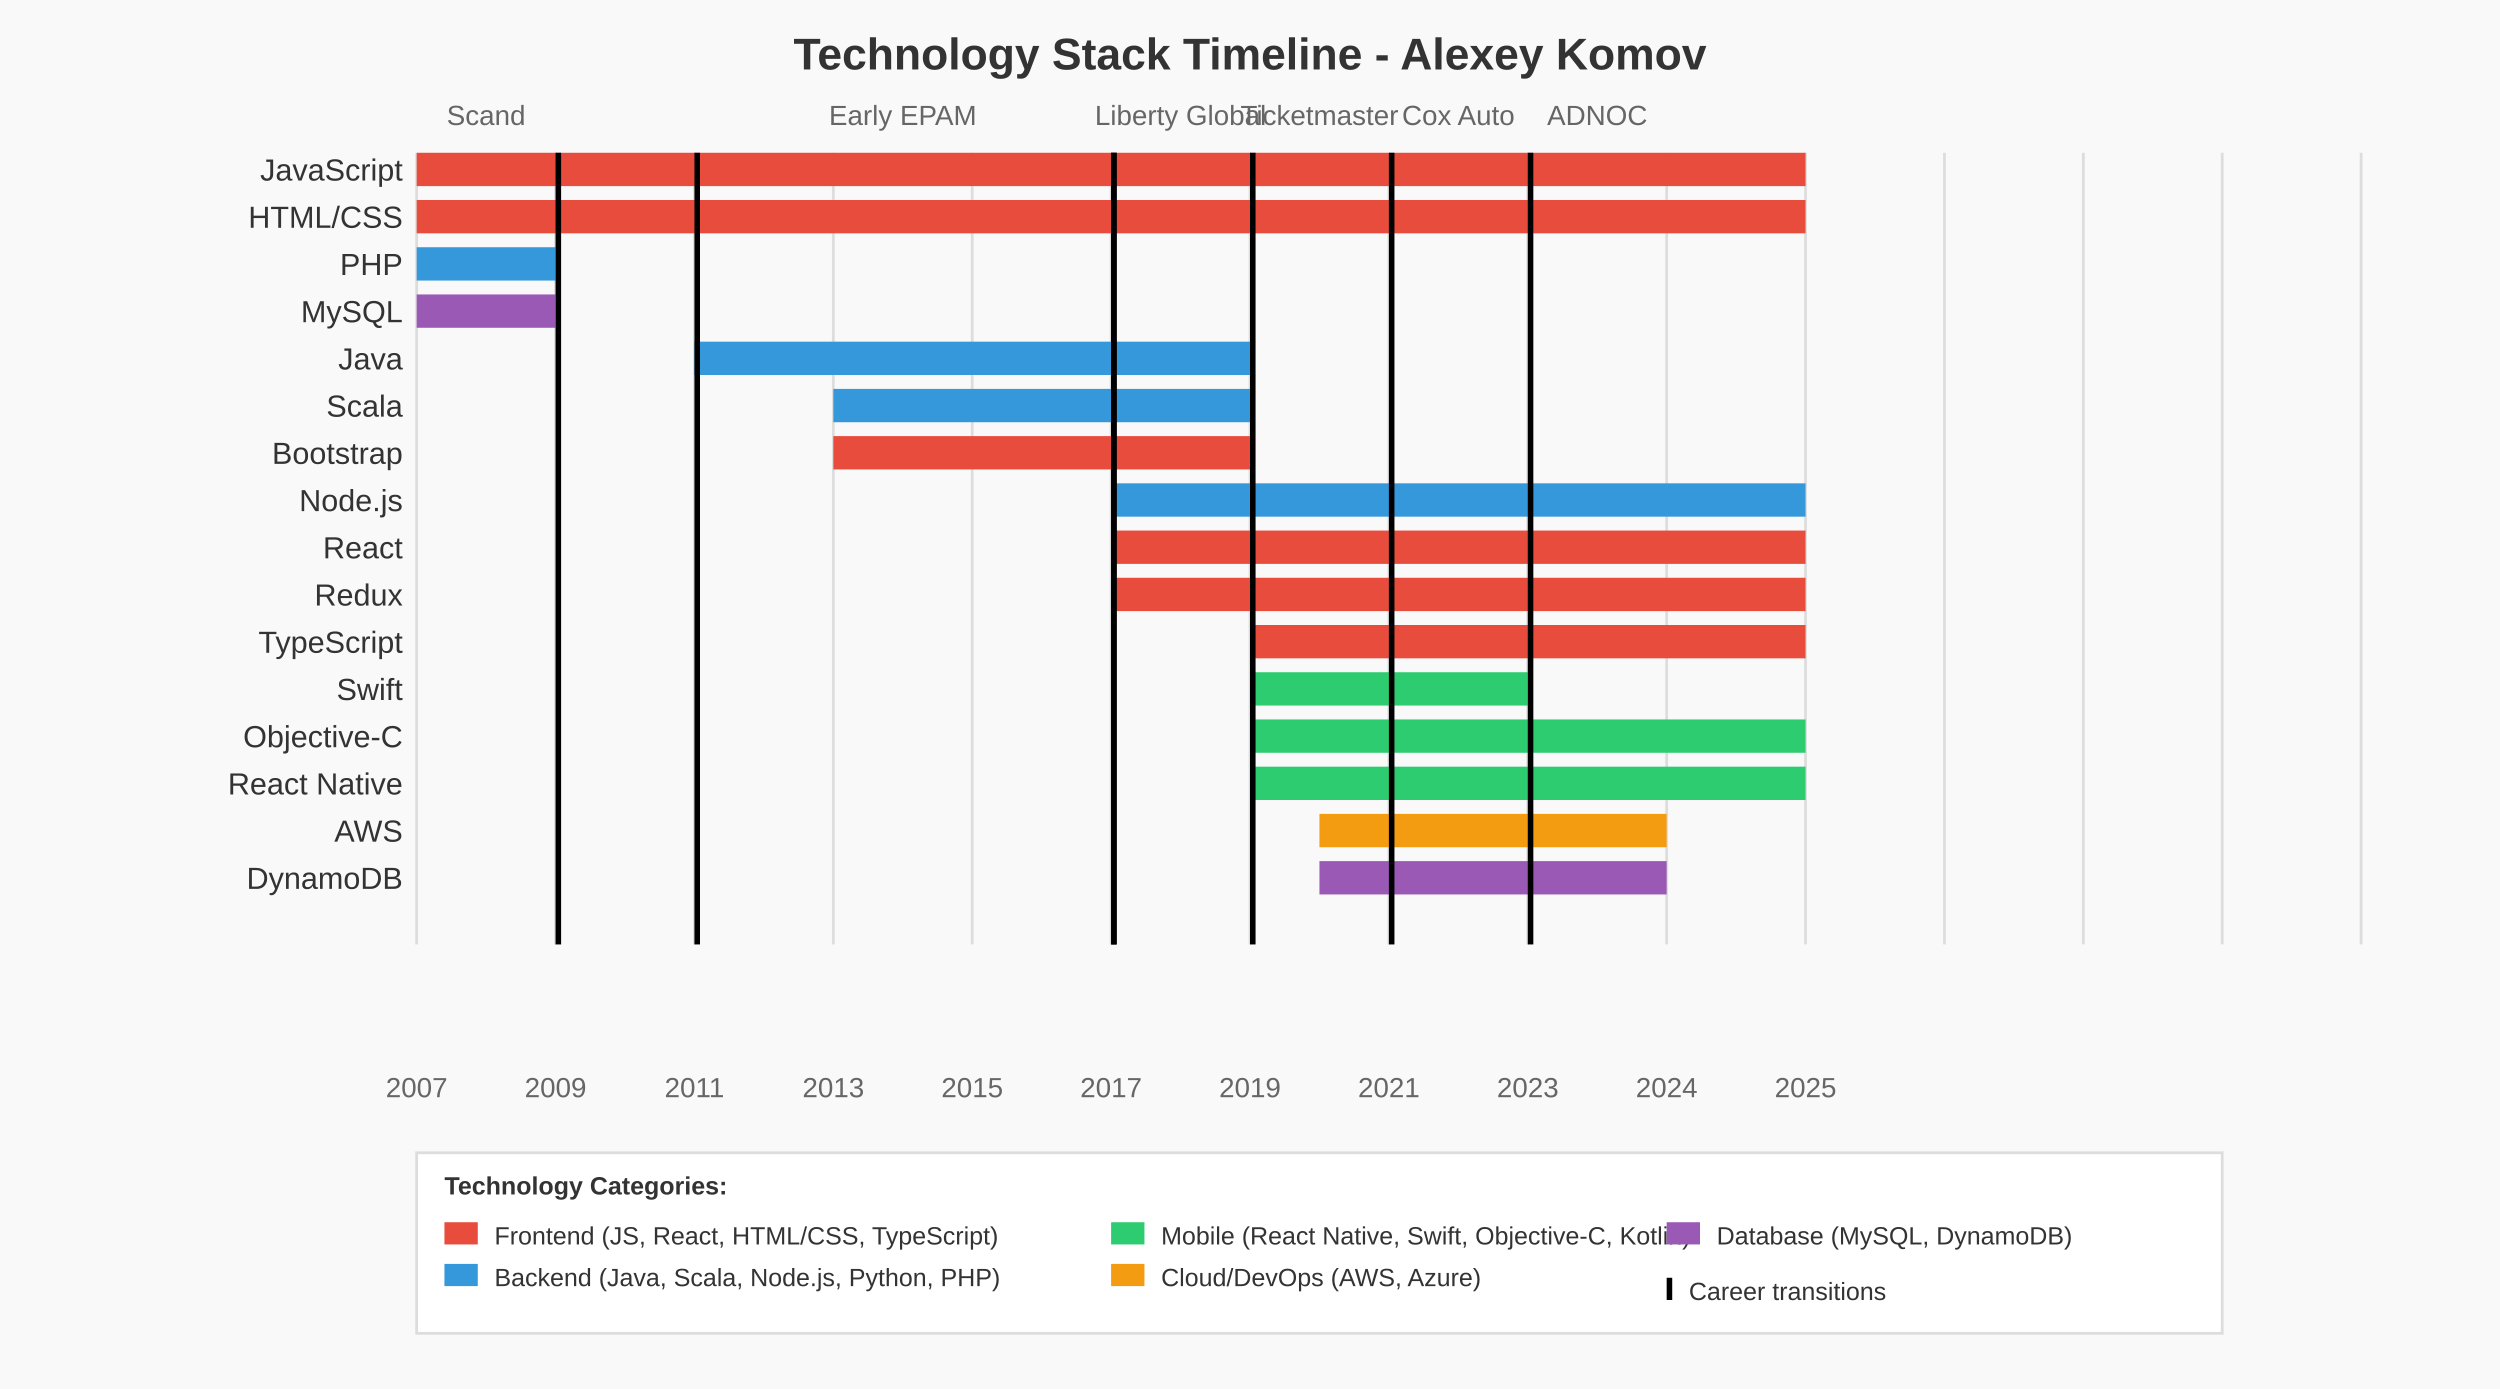
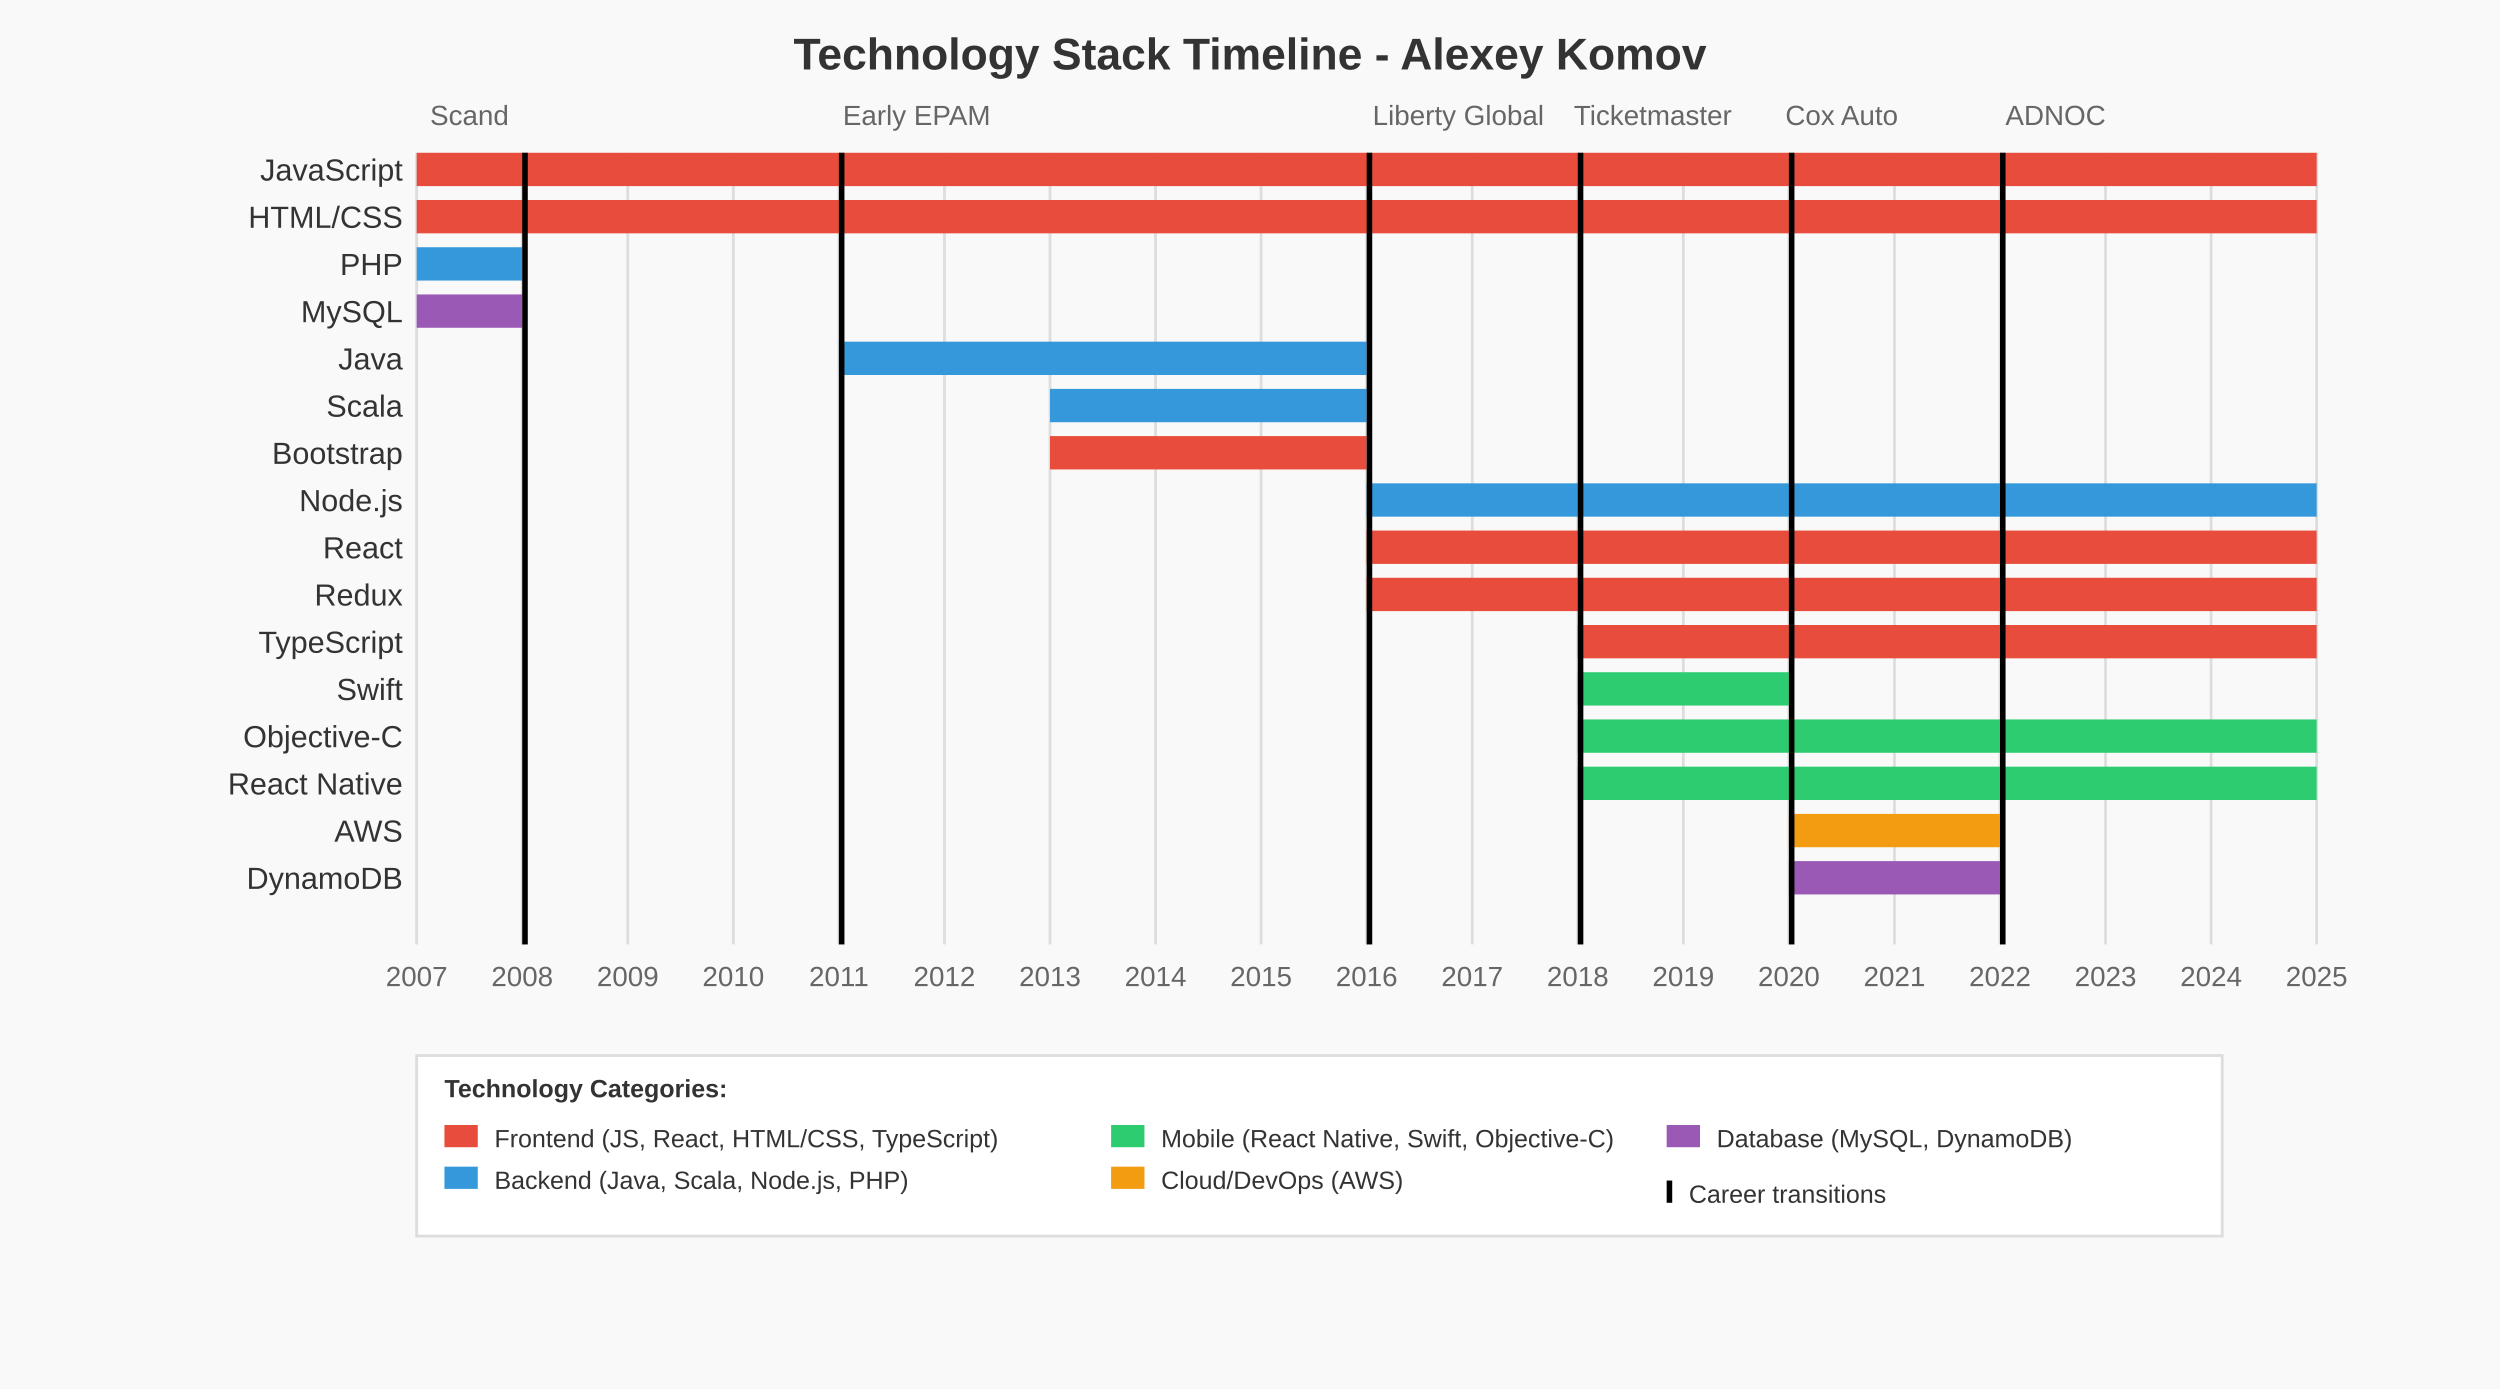
<svg xmlns="http://www.w3.org/2000/svg" width="900" height="500">
  <defs>
    <style>
			.timeline-text { font-family: Arial, sans-serif; font-size: 11px; fill: #333; }
			.year-text { font-family: Arial, sans-serif; font-size: 10px; fill: #666; }
			.legend-text { font-family: Arial, sans-serif; font-size: 9px; fill: #333; }
			.grid-line { stroke: #ddd; stroke-width: 1; }
			.title-text { font-family: Arial, sans-serif; font-size: 16px; fill: #333; font-weight: bold; }

			/* Color classes for different technology categories */
			.frontend { fill: #e74c3c; }      /* Red - Frontend */
			.backend { fill: #3498db; }       /* Blue - Backend */
			.mobile { fill: #2ecc71; }        /* Green - Mobile */
			.cloud { fill: #f39c12; }         /* Orange - Cloud/DevOps */
			.database { fill: #9b59b6; }      /* Purple - Database */
		</style>
  </defs>
  <rect width="900" height="500" fill="#f9f9f9" />
  <text x="450" y="25" text-anchor="middle" class="title-text">Technology Stack Timeline - Alexey Komov</text>
  <g class="grid">
    <line x1="150" y1="55" x2="150" y2="340" class="grid-line" />
-     <line x1="200" y1="55" x2="200" y2="340" class="grid-line" />
-     <line x1="250" y1="55" x2="250" y2="340" class="grid-line" />
-     <line x1="300" y1="55" x2="300" y2="340" class="grid-line" />
-     <line x1="350" y1="55" x2="350" y2="340" class="grid-line" />
-     <line x1="400" y1="55" x2="400" y2="340" class="grid-line" />
-     <line x1="450" y1="55" x2="450" y2="340" class="grid-line" />
-     <line x1="500" y1="55" x2="500" y2="340" class="grid-line" />
-     <line x1="550" y1="55" x2="550" y2="340" class="grid-line" />
-     <line x1="600" y1="55" x2="600" y2="340" class="grid-line" />
-     <line x1="650" y1="55" x2="650" y2="340" class="grid-line" />
-     <line x1="700" y1="55" x2="700" y2="340" class="grid-line" />
-     <line x1="750" y1="55" x2="750" y2="340" class="grid-line" />
-     <line x1="800" y1="55" x2="800" y2="340" class="grid-line" />
-     <line x1="850" y1="55" x2="850" y2="340" class="grid-line" />
+     <line x1="188" y1="55" x2="188" y2="340" class="grid-line" />
+     <line x1="226" y1="55" x2="226" y2="340" class="grid-line" />
+     <line x1="264" y1="55" x2="264" y2="340" class="grid-line" />
+     <line x1="302" y1="55" x2="302" y2="340" class="grid-line" />
+     <line x1="340" y1="55" x2="340" y2="340" class="grid-line" />
+     <line x1="378" y1="55" x2="378" y2="340" class="grid-line" />
+     <line x1="416" y1="55" x2="416" y2="340" class="grid-line" />
+     <line x1="454" y1="55" x2="454" y2="340" class="grid-line" />
+     <line x1="492" y1="55" x2="492" y2="340" class="grid-line" />
+     <line x1="530" y1="55" x2="530" y2="340" class="grid-line" />
+     <line x1="568" y1="55" x2="568" y2="340" class="grid-line" />
+     <line x1="606" y1="55" x2="606" y2="340" class="grid-line" />
+     <line x1="644" y1="55" x2="644" y2="340" class="grid-line" />
+     <line x1="682" y1="55" x2="682" y2="340" class="grid-line" />
+     <line x1="720" y1="55" x2="720" y2="340" class="grid-line" />
+     <line x1="758" y1="55" x2="758" y2="340" class="grid-line" />
+     <line x1="796" y1="55" x2="796" y2="340" class="grid-line" />
+     <line x1="834" y1="55" x2="834" y2="340" class="grid-line" />
  </g>
  <g class="year-labels">
-     <text x="150" y="395" text-anchor="middle" class="year-text">2007</text>
-     <text x="200" y="395" text-anchor="middle" class="year-text">2009</text>
-     <text x="250" y="395" text-anchor="middle" class="year-text">2011</text>
-     <text x="300" y="395" text-anchor="middle" class="year-text">2013</text>
-     <text x="350" y="395" text-anchor="middle" class="year-text">2015</text>
-     <text x="400" y="395" text-anchor="middle" class="year-text">2017</text>
-     <text x="450" y="395" text-anchor="middle" class="year-text">2019</text>
-     <text x="500" y="395" text-anchor="middle" class="year-text">2021</text>
-     <text x="550" y="395" text-anchor="middle" class="year-text">2023</text>
-     <text x="600" y="395" text-anchor="middle" class="year-text">2024</text>
-     <text x="650" y="395" text-anchor="middle" class="year-text">2025</text>
+     <text x="150" y="355" text-anchor="middle" class="year-text">2007</text>
+     <text x="188" y="355" text-anchor="middle" class="year-text">2008</text>
+     <text x="226" y="355" text-anchor="middle" class="year-text">2009</text>
+     <text x="264" y="355" text-anchor="middle" class="year-text">2010</text>
+     <text x="302" y="355" text-anchor="middle" class="year-text">2011</text>
+     <text x="340" y="355" text-anchor="middle" class="year-text">2012</text>
+     <text x="378" y="355" text-anchor="middle" class="year-text">2013</text>
+     <text x="416" y="355" text-anchor="middle" class="year-text">2014</text>
+     <text x="454" y="355" text-anchor="middle" class="year-text">2015</text>
+     <text x="492" y="355" text-anchor="middle" class="year-text">2016</text>
+     <text x="530" y="355" text-anchor="middle" class="year-text">2017</text>
+     <text x="568" y="355" text-anchor="middle" class="year-text">2018</text>
+     <text x="606" y="355" text-anchor="middle" class="year-text">2019</text>
+     <text x="644" y="355" text-anchor="middle" class="year-text">2020</text>
+     <text x="682" y="355" text-anchor="middle" class="year-text">2021</text>
+     <text x="720" y="355" text-anchor="middle" class="year-text">2022</text>
+     <text x="758" y="355" text-anchor="middle" class="year-text">2023</text>
+     <text x="796" y="355" text-anchor="middle" class="year-text">2024</text>
+     <text x="834" y="355" text-anchor="middle" class="year-text">2025</text>
  </g>
  <g class="timeline-rows">
    <text x="145" y="65" text-anchor="end" class="timeline-text">JavaScript</text>
-     <rect x="150" y="55" width="500" height="12" class="frontend" />
+     <rect x="150" y="55" width="684" height="12" class="frontend" />
    <text x="145" y="82" text-anchor="end" class="timeline-text">HTML/CSS</text>
-     <rect x="150" y="72" width="500" height="12" class="frontend" />
+     <rect x="150" y="72" width="684" height="12" class="frontend" />
    <text x="145" y="99" text-anchor="end" class="timeline-text">PHP</text>
-     <rect x="150" y="89" width="50" height="12" class="backend" />
+     <rect x="150" y="89" width="38" height="12" class="backend" />
    <text x="145" y="116" text-anchor="end" class="timeline-text">MySQL</text>
-     <rect x="150" y="106" width="50" height="12" class="database" />
+     <rect x="150" y="106" width="38" height="12" class="database" />
    <text x="145" y="133" text-anchor="end" class="timeline-text">Java</text>
-     <rect x="250" y="123" width="200" height="12" class="backend" />
+     <rect x="302" y="123" width="190" height="12" class="backend" />
    <text x="145" y="150" text-anchor="end" class="timeline-text">Scala</text>
-     <rect x="300" y="140" width="150" height="12" class="backend" />
+     <rect x="378" y="140" width="114" height="12" class="backend" />
    <text x="145" y="167" text-anchor="end" class="timeline-text">Bootstrap</text>
-     <rect x="300" y="157" width="150" height="12" class="frontend" />
+     <rect x="378" y="157" width="114" height="12" class="frontend" />
    <text x="145" y="184" text-anchor="end" class="timeline-text">Node.js</text>
-     <rect x="400" y="174" width="250" height="12" class="backend" />
+     <rect x="492" y="174" width="342" height="12" class="backend" />
    <text x="145" y="201" text-anchor="end" class="timeline-text">React</text>
-     <rect x="400" y="191" width="250" height="12" class="frontend" />
+     <rect x="492" y="191" width="342" height="12" class="frontend" />
    <text x="145" y="218" text-anchor="end" class="timeline-text">Redux</text>
-     <rect x="400" y="208" width="250" height="12" class="frontend" />
+     <rect x="492" y="208" width="342" height="12" class="frontend" />
    <text x="145" y="235" text-anchor="end" class="timeline-text">TypeScript</text>
-     <rect x="450" y="225" width="200" height="12" class="frontend" />
+     <rect x="568" y="225" width="266" height="12" class="frontend" />
    <text x="145" y="252" text-anchor="end" class="timeline-text">Swift</text>
-     <rect x="450" y="242" width="100" height="12" class="mobile" />
+     <rect x="568" y="242" width="76" height="12" class="mobile" />
    <text x="145" y="269" text-anchor="end" class="timeline-text">Objective-C</text>
-     <rect x="450" y="259" width="200" height="12" class="mobile" />
+     <rect x="568" y="259" width="266" height="12" class="mobile" />
    <text x="145" y="286" text-anchor="end" class="timeline-text">React Native</text>
-     <rect x="450" y="276" width="200" height="12" class="mobile" />
+     <rect x="568" y="276" width="266" height="12" class="mobile" />
    <text x="145" y="303" text-anchor="end" class="timeline-text">AWS</text>
-     <rect x="475" y="293" width="125" height="12" class="cloud" />
+     <rect x="644" y="293" width="76" height="12" class="cloud" />
    <text x="145" y="320" text-anchor="end" class="timeline-text">DynamoDB</text>
-     <rect x="475" y="310" width="125" height="12" class="database" />
+     <rect x="644" y="310" width="76" height="12" class="database" />
  </g>
  <g class="career-markers">
-     <rect x="200" y="55" width="2" height="285" fill="#000" />
-     <rect x="250" y="55" width="2" height="285" fill="#000" />
-     <rect x="400" y="55" width="2" height="285" fill="#000" />
-     <rect x="400" y="55" width="2" height="285" fill="#000" />
-     <rect x="450" y="55" width="2" height="285" fill="#000" />
-     <rect x="500" y="55" width="2" height="285" fill="#000" />
-     <rect x="550" y="55" width="2" height="285" fill="#000" />
+     <rect x="188" y="55" width="2" height="285" fill="#000" />
+     <rect x="302" y="55" width="2" height="285" fill="#000" />
+     <rect x="492" y="55" width="2" height="285" fill="#000" />
+     <rect x="568" y="55" width="2" height="285" fill="#000" />
+     <rect x="644" y="55" width="2" height="285" fill="#000" />
+     <rect x="720" y="55" width="2" height="285" fill="#000" />
  </g>
  <g class="legend">
-     <rect x="150" y="415" width="650" height="65" fill="white" stroke="#ddd" stroke-width="1" />
-     <text x="160" y="430" class="legend-text" font-weight="bold">Technology Categories:</text>
-     <rect x="160" y="440" width="12" height="8" class="frontend" />
-     <text x="178" y="448" class="legend-text">Frontend (JS, React, HTML/CSS, TypeScript)</text>
-     <rect x="160" y="455" width="12" height="8" class="backend" />
-     <text x="178" y="463" class="legend-text">Backend (Java, Scala, Node.js, Python, PHP)</text>
-     <rect x="400" y="440" width="12" height="8" class="mobile" />
-     <text x="418" y="448" class="legend-text">Mobile (React Native, Swift, Objective-C, Kotlin)</text>
-     <rect x="400" y="455" width="12" height="8" class="cloud" />
-     <text x="418" y="463" class="legend-text">Cloud/DevOps (AWS, Azure)</text>
-     <rect x="600" y="440" width="12" height="8" class="database" />
-     <text x="618" y="448" class="legend-text">Database (MySQL, DynamoDB)</text>
-     <rect x="600" y="460" width="2" height="8" fill="#000" />
-     <text x="608" y="468" class="legend-text">Career transitions</text>
+     <rect x="150" y="380" width="650" height="65" fill="white" stroke="#ddd" stroke-width="1" />
+     <text x="160" y="395" class="legend-text" font-weight="bold">Technology Categories:</text>
+     <rect x="160" y="405" width="12" height="8" class="frontend" />
+     <text x="178" y="413" class="legend-text">Frontend (JS, React, HTML/CSS, TypeScript)</text>
+     <rect x="160" y="420" width="12" height="8" class="backend" />
+     <text x="178" y="428" class="legend-text">Backend (Java, Scala, Node.js, PHP)</text>
+     <rect x="400" y="405" width="12" height="8" class="mobile" />
+     <text x="418" y="413" class="legend-text">Mobile (React Native, Swift, Objective-C)</text>
+     <rect x="400" y="420" width="12" height="8" class="cloud" />
+     <text x="418" y="428" class="legend-text">Cloud/DevOps (AWS)</text>
+     <rect x="600" y="405" width="12" height="8" class="database" />
+     <text x="618" y="413" class="legend-text">Database (MySQL, DynamoDB)</text>
+     <rect x="600" y="425" width="2" height="8" fill="#000" />
+     <text x="608" y="433" class="legend-text">Career transitions</text>
  </g>
  <g class="career-labels">
-     <text x="175" y="45" text-anchor="middle" class="year-text">Scand</text>
-     <text x="325" y="45" text-anchor="middle" class="year-text">Early EPAM</text>
-     <text x="425" y="45" text-anchor="middle" class="year-text">Liberty Global</text>
-     <text x="475" y="45" text-anchor="middle" class="year-text">Ticketmaster</text>
-     <text x="525" y="45" text-anchor="middle" class="year-text">Cox Auto</text>
-     <text x="575" y="45" text-anchor="middle" class="year-text">ADNOC</text>
+     <text x="169" y="45" text-anchor="middle" class="year-text">Scand</text>
+     <text x="330" y="45" text-anchor="middle" class="year-text">Early EPAM</text>
+     <text x="525" y="45" text-anchor="middle" class="year-text">Liberty Global</text>
+     <text x="595" y="45" text-anchor="middle" class="year-text">Ticketmaster</text>
+     <text x="663" y="45" text-anchor="middle" class="year-text">Cox Auto</text>
+     <text x="740" y="45" text-anchor="middle" class="year-text">ADNOC</text>
  </g>
</svg>
